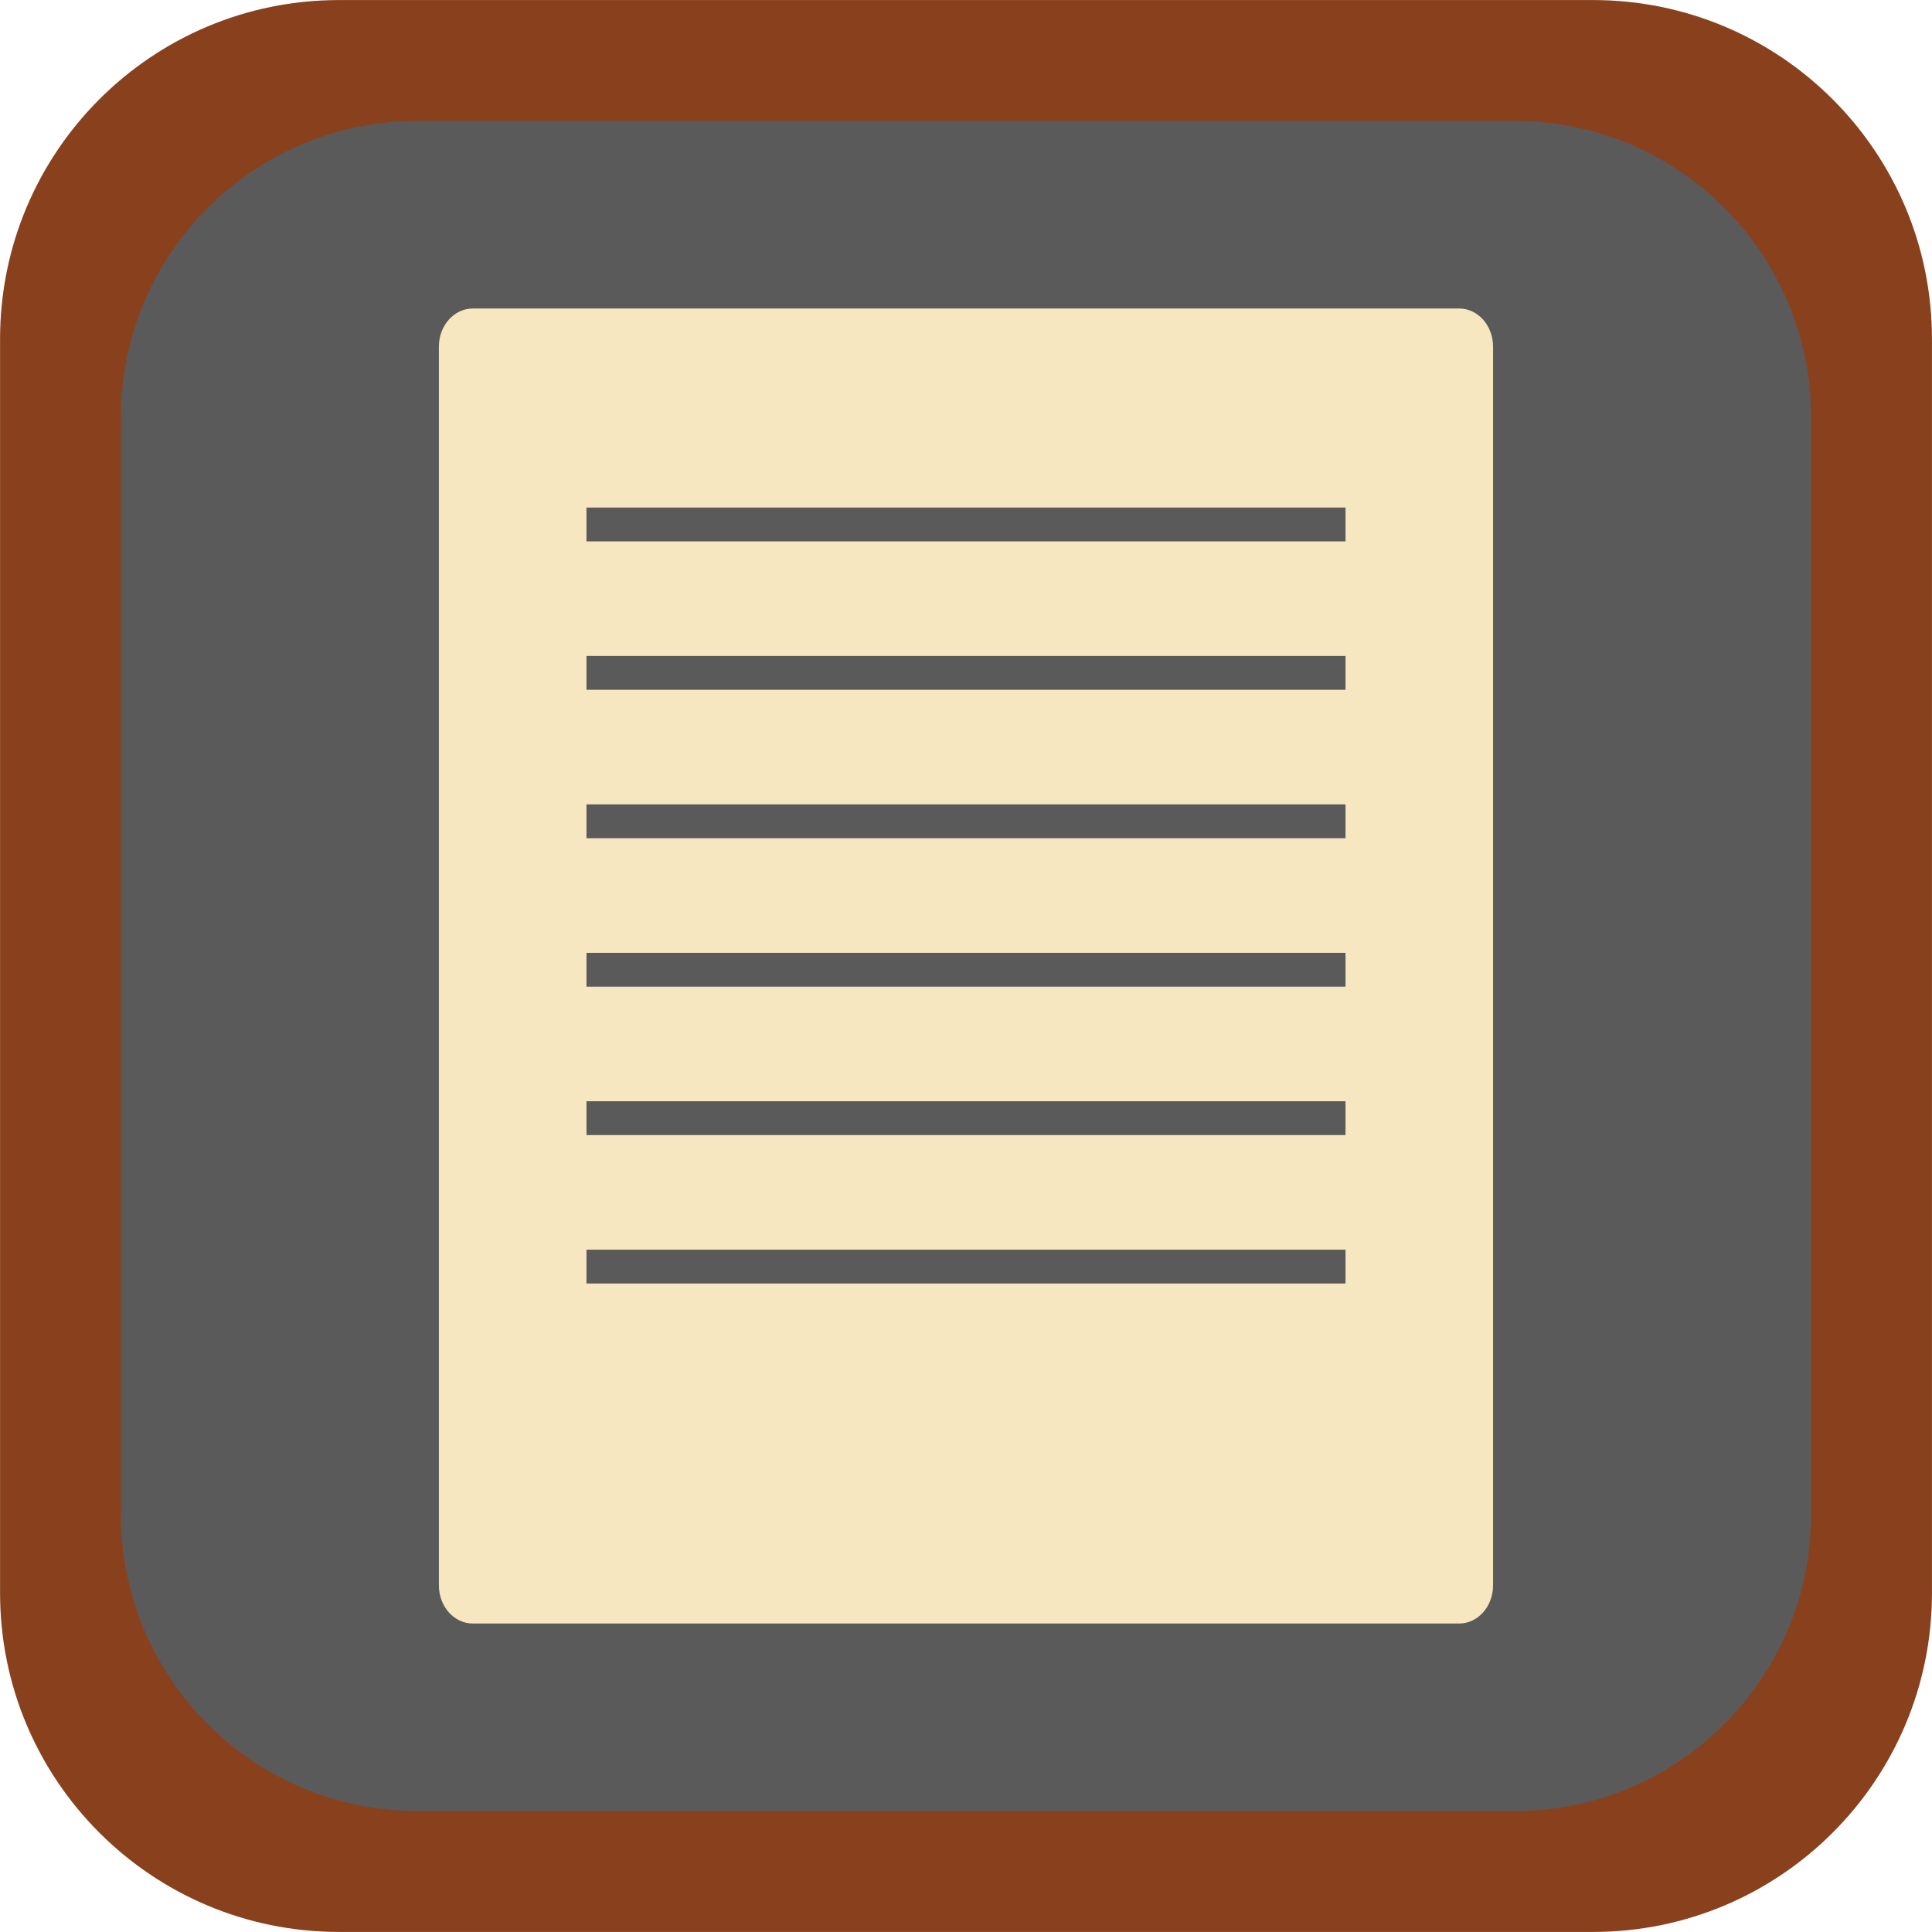
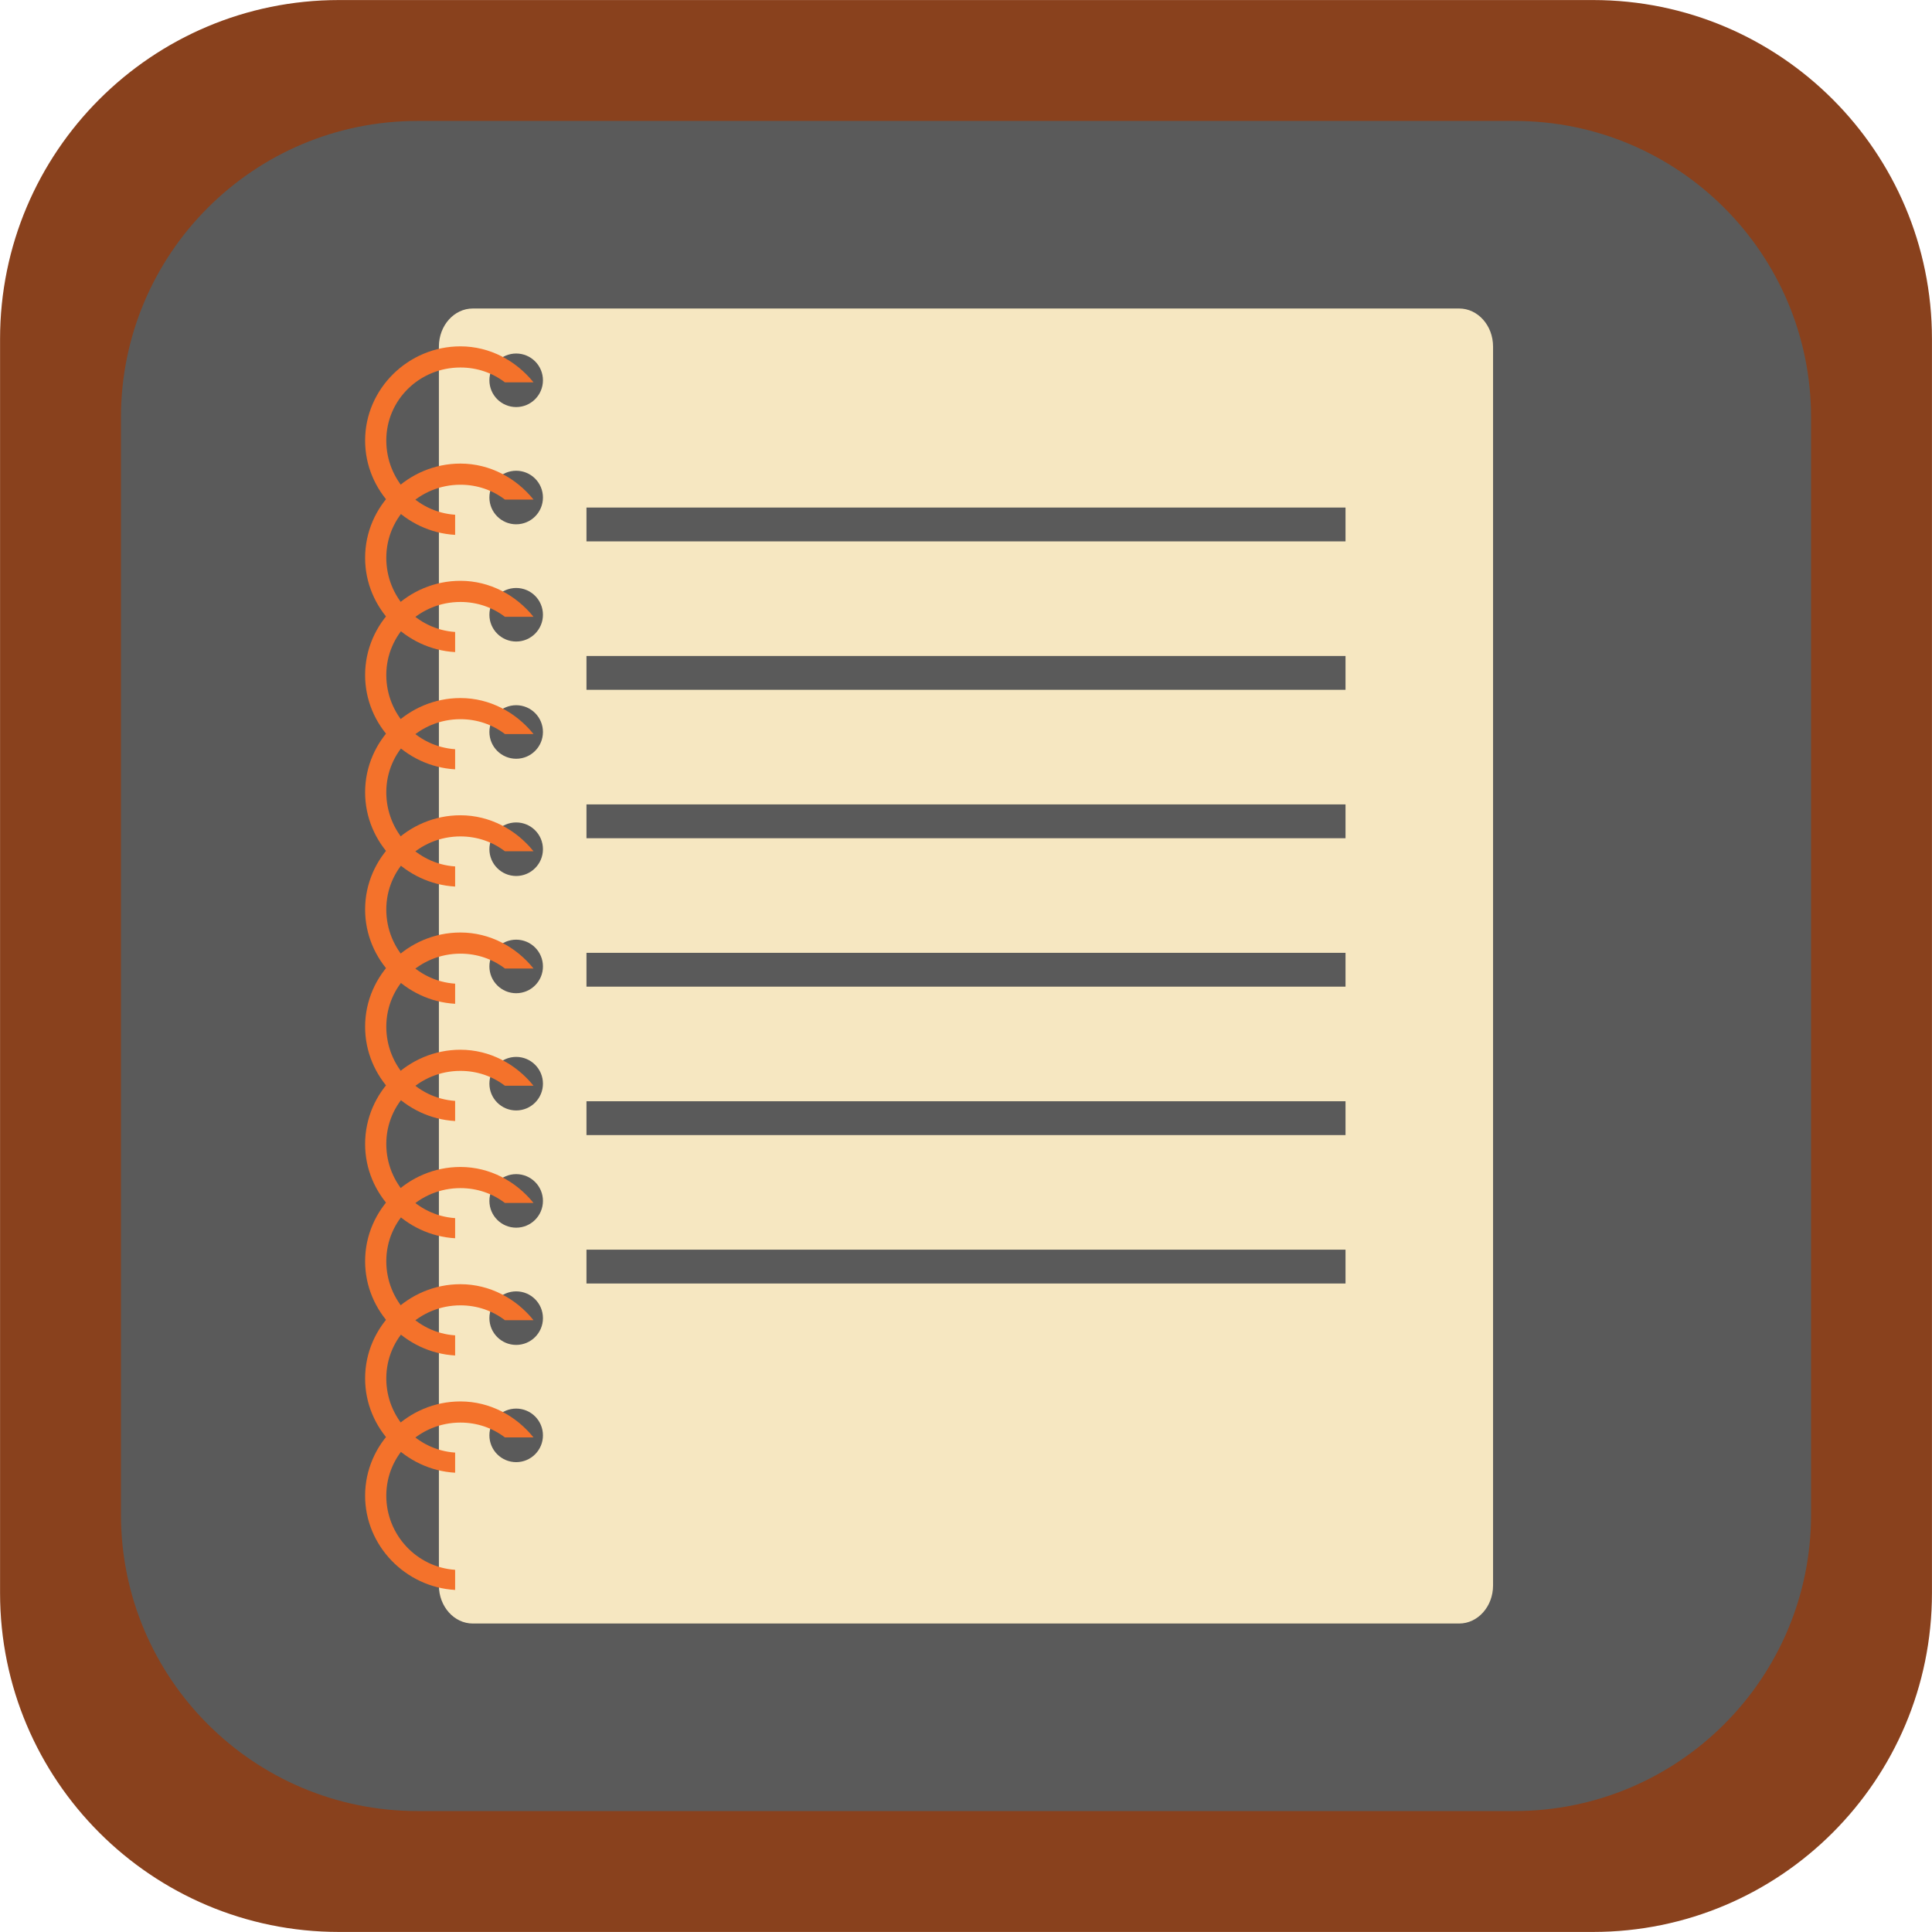
<svg xmlns="http://www.w3.org/2000/svg" width="57" height="57" id="svg5027" version="1.1">
  <defs id="defs5029">
    </defs>
  <g id="layer1" transform="translate(-405.732,-612.4873)">
    <g id="g5274" transform="translate(78.27486,133.0591)">
-       <g style="fill:#89411d;fill-opacity:1" id="g3212-7-5-9" transform="matrix(0.9999469,0,0,0.9999469,-124.2991,263.0791)">
-         <path clip-rule="evenodd" d="m 461.782,216.362 h 37 c 5.523,0 10,4.477 10,10 v 37 c 0,5.523 -4.477,10 -10,10 h -37 c -5.523,0 -10,-4.477 -10,-10 v -37 c 0,-5.523 4.477,-10 10,-10 z" id="path3774-0-3-1-9-4" style="fill:#89411d;fill-opacity:1;fill-rule:evenodd;stroke-width:0.5;stroke-miterlimit:4;stroke-dasharray:none" />
-       </g>
-       <g style="fill:#5a5a5a;fill-opacity:1;stroke:none" id="g3212-7-5-2-8" transform="matrix(0.8748019,0,0,0.8748019,-64.19425,293.7224)">
-         <path clip-rule="evenodd" d="m 461.782,216.362 h 37 c 5.523,0 10,4.477 10,10 v 37 c 0,5.523 -4.477,10 -10,10 h -37 c -5.523,0 -10,-4.477 -10,-10 v -37 c 0,-5.523 4.477,-10 10,-10 z" id="path3774-0-3-1-9-5-8" style="fill:#5a5a5a;fill-opacity:1;fill-rule:evenodd;stroke:none" />
-       </g>
-       <rect ry="1.123" rx="1" y="488.53" x="340.406" height="38.797" width="31.101" id="rect2958" style="fill:#f6e7c1;fill-opacity:1;stroke:none" />
-       <g id="g5326" transform="translate(-63.69496,-9.192389)">
-         <path style="fill:none;stroke:#5a5a5a;stroke-width:0.998px;stroke-linecap:butt;stroke-linejoin:miter;stroke-opacity:1" d="m 408.455,504.094 22.394,0" id="path4906-5" />
-         <path style="fill:none;stroke:#5a5a5a;stroke-width:0.998px;stroke-linecap:butt;stroke-linejoin:miter;stroke-opacity:1" d="m 408.455,508.473 22.394,0" id="path4906-2-4" />
-         <path style="fill:none;stroke:#5a5a5a;stroke-width:0.998px;stroke-linecap:butt;stroke-linejoin:miter;stroke-opacity:1" d="m 408.455,512.852 22.394,0" id="path4906-1-3" />
-         <path style="fill:none;stroke:#5a5a5a;stroke-width:0.998px;stroke-linecap:butt;stroke-linejoin:miter;stroke-opacity:1" d="m 408.455,521.61 22.394,0" id="path4906-8-1" />
-         <path style="fill:none;stroke:#5a5a5a;stroke-width:0.998px;stroke-linecap:butt;stroke-linejoin:miter;stroke-opacity:1" d="m 408.455,525.989 22.394,0" id="path4906-7-2" />
-         <path style="fill:none;stroke:#5a5a5a;stroke-width:0.998px;stroke-linecap:butt;stroke-linejoin:miter;stroke-opacity:1" d="m 408.455,517.231 22.394,0" id="path4906-89-3" />
+       <g transform="translate(9.052867,253.667)" id="g4850">
+         <g transform="translate(-9.052867,-253.667)" id="g5274-3">
+           <g transform="matrix(0.9999469,0,0,0.9999469,-124.2991,263.0791)" id="g3212-7-5-9" style="fill:#89411d;fill-opacity:1">
+             <path style="fill:#89411d;fill-opacity:1;fill-rule:evenodd;stroke-width:0.5;stroke-miterlimit:4;stroke-dasharray:none" id="path3774-0-3-1-9-4" d="m 461.782,216.362 h 37 c 5.523,0 10,4.477 10,10 v 37 c 0,5.523 -4.477,10 -10,10 h -37 c -5.523,0 -10,-4.477 -10,-10 v -37 c 0,-5.523 4.477,-10 10,-10 z" clip-rule="evenodd" />
+           </g>
+           <g transform="matrix(0.8748019,0,0,0.8748019,-64.19425,293.7224)" id="g3212-7-5-2-8" style="fill:#5a5a5a;fill-opacity:1;stroke:none">
+             <path style="fill:#5a5a5a;fill-opacity:1;fill-rule:evenodd;stroke:none" id="path3774-0-3-1-9-5-8" d="m 461.782,216.362 h 37 c 5.523,0 10,4.477 10,10 v 37 c 0,5.523 -4.477,10 -10,10 h -37 c -5.523,0 -10,-4.477 -10,-10 v -37 c 0,-5.523 4.477,-10 10,-10 z" clip-rule="evenodd" />
+           </g>
+           <rect style="fill:#f6e7c1;fill-opacity:1;stroke:none" id="rect2958" width="31.101" height="38.797" x="340.406" y="488.53" rx="1" ry="1.123" />
+           <g transform="translate(-63.69496,-9.192389)" id="g5326">
+             <path id="path4906-5" d="m 408.455,504.094 22.394,0" style="fill:none;stroke:#5a5a5a;stroke-width:0.998px;stroke-linecap:butt;stroke-linejoin:miter;stroke-opacity:1" />
+             <path id="path4906-2-4" d="m 408.455,508.473 22.394,0" style="fill:none;stroke:#5a5a5a;stroke-width:0.998px;stroke-linecap:butt;stroke-linejoin:miter;stroke-opacity:1" />
+             <path id="path4906-1-3" d="m 408.455,512.852 22.394,0" style="fill:none;stroke:#5a5a5a;stroke-width:0.998px;stroke-linecap:butt;stroke-linejoin:miter;stroke-opacity:1" />
+             <path id="path4906-8-1" d="m 408.455,521.61 22.394,0" style="fill:none;stroke:#5a5a5a;stroke-width:0.998px;stroke-linecap:butt;stroke-linejoin:miter;stroke-opacity:1" />
+             <path id="path4906-7-2" d="m 408.455,525.989 22.394,0" style="fill:none;stroke:#5a5a5a;stroke-width:0.998px;stroke-linecap:butt;stroke-linejoin:miter;stroke-opacity:1" />
+             <path id="path4906-89-3" d="m 408.455,517.231 22.394,0" style="fill:none;stroke:#5a5a5a;stroke-width:0.998px;stroke-linecap:butt;stroke-linejoin:miter;stroke-opacity:1" />
+           </g>
+         </g>
+         <g transform="translate(0,-0.4003029)" id="g4793">
+           <g id="g4657" transform="translate(0.4689695,0)">
+             <path transform="translate(-19.02491,188.9642)" d="m 352.979,48.417 c 0,0.436 -0.354,0.79 -0.79,0.79 -0.436,0 -0.79,-0.354 -0.79,-0.79 0,-0.436 0.354,-0.79 0.79,-0.79 0.436,0 0.79,0.354 0.79,0.79 z" id="path4630" style="fill:#5a5a5a;fill-opacity:1;stroke:none" />
+             <path id="path3833" transform="translate(-18.79289,189.1299)" d="m 350.312,47.25 c -1.535,0 -2.812,1.247 -2.812,2.781 0,1.481 1.196,2.698 2.656,2.781 l 0,-0.594 c -1.135,-0.076 -2.031,-1.033 -2.031,-2.188 0,-1.205 0.983,-2.156 2.188,-2.156 0.495,0 0.948,0.161 1.312,0.438 l 0.844,0 C 351.958,47.679 351.187,47.25 350.312,47.25 z" style="font-size:medium;font-style:normal;font-variant:normal;font-weight:normal;font-stretch:normal;text-indent:0;text-align:start;text-decoration:none;line-height:normal;letter-spacing:normal;word-spacing:normal;text-transform:none;direction:ltr;block-progression:tb;writing-mode:lr-tb;text-anchor:start;color:#000000;fill:#f4722b;fill-opacity:1;stroke:none;stroke-width:2;marker:none;visibility:visible;display:inline;overflow:visible;enable-background:accumulate;font-family:Bitstream Vera Sans;-inkscape-font-specification:Bitstream Vera Sans" />
+           </g>
+           <g transform="translate(0.4689695,3.458659)" id="g4657-7">
+             <path transform="translate(-19.02491,188.9642)" d="m 352.979,48.417 c 0,0.436 -0.354,0.79 -0.79,0.79 -0.436,0 -0.79,-0.354 -0.79,-0.79 0,-0.436 0.354,-0.79 0.79,-0.79 0.436,0 0.79,0.354 0.79,0.79 z" id="path4630-4" style="fill:#5a5a5a;fill-opacity:1;stroke:none" />
+             <path id="path3833-0" transform="translate(-18.79289,189.1299)" d="m 350.312,47.25 c -1.535,0 -2.812,1.247 -2.812,2.781 0,1.481 1.196,2.698 2.656,2.781 l 0,-0.594 c -1.135,-0.076 -2.031,-1.033 -2.031,-2.188 0,-1.205 0.983,-2.156 2.188,-2.156 0.495,0 0.948,0.161 1.312,0.438 l 0.844,0 C 351.958,47.679 351.187,47.25 350.312,47.25 z" style="font-size:medium;font-style:normal;font-variant:normal;font-weight:normal;font-stretch:normal;text-indent:0;text-align:start;text-decoration:none;line-height:normal;letter-spacing:normal;word-spacing:normal;text-transform:none;direction:ltr;block-progression:tb;writing-mode:lr-tb;text-anchor:start;color:#000000;fill:#f4722b;fill-opacity:1;stroke:none;stroke-width:2;marker:none;visibility:visible;display:inline;overflow:visible;enable-background:accumulate;font-family:Bitstream Vera Sans;-inkscape-font-specification:Bitstream Vera Sans" />
+           </g>
+           <g transform="translate(0.4689695,6.917373)" id="g4657-4">
+             <path transform="translate(-19.02491,188.9642)" d="m 352.979,48.417 c 0,0.436 -0.354,0.79 -0.79,0.79 -0.436,0 -0.79,-0.354 -0.79,-0.79 0,-0.436 0.354,-0.79 0.79,-0.79 0.436,0 0.79,0.354 0.79,0.79 z" id="path4630-8" style="fill:#5a5a5a;fill-opacity:1;stroke:none" />
+             <path id="path3833-8" transform="translate(-18.79289,189.1299)" d="m 350.312,47.25 c -1.535,0 -2.812,1.247 -2.812,2.781 0,1.481 1.196,2.698 2.656,2.781 l 0,-0.594 c -1.135,-0.076 -2.031,-1.033 -2.031,-2.188 0,-1.205 0.983,-2.156 2.188,-2.156 0.495,0 0.948,0.161 1.312,0.438 l 0.844,0 C 351.958,47.679 351.187,47.25 350.312,47.25 z" style="font-size:medium;font-style:normal;font-variant:normal;font-weight:normal;font-stretch:normal;text-indent:0;text-align:start;text-decoration:none;line-height:normal;letter-spacing:normal;word-spacing:normal;text-transform:none;direction:ltr;block-progression:tb;writing-mode:lr-tb;text-anchor:start;color:#000000;fill:#f4722b;fill-opacity:1;stroke:none;stroke-width:2;marker:none;visibility:visible;display:inline;overflow:visible;enable-background:accumulate;font-family:Bitstream Vera Sans;-inkscape-font-specification:Bitstream Vera Sans" />
+           </g>
+           <g transform="translate(0.4689695,10.37604)" id="g4657-45">
+             <path transform="translate(-19.02491,188.9642)" d="m 352.979,48.417 c 0,0.436 -0.354,0.79 -0.79,0.79 -0.436,0 -0.79,-0.354 -0.79,-0.79 0,-0.436 0.354,-0.79 0.79,-0.79 0.436,0 0.79,0.354 0.79,0.79 z" id="path4630-5" style="fill:#5a5a5a;fill-opacity:1;stroke:none" />
+             <path id="path3833-1" transform="translate(-18.79289,189.1299)" d="m 350.312,47.25 c -1.535,0 -2.812,1.247 -2.812,2.781 0,1.481 1.196,2.698 2.656,2.781 l 0,-0.594 c -1.135,-0.076 -2.031,-1.033 -2.031,-2.188 0,-1.205 0.983,-2.156 2.188,-2.156 0.495,0 0.948,0.161 1.312,0.438 l 0.844,0 C 351.958,47.679 351.187,47.25 350.312,47.25 z" style="font-size:medium;font-style:normal;font-variant:normal;font-weight:normal;font-stretch:normal;text-indent:0;text-align:start;text-decoration:none;line-height:normal;letter-spacing:normal;word-spacing:normal;text-transform:none;direction:ltr;block-progression:tb;writing-mode:lr-tb;text-anchor:start;color:#000000;fill:#f4722b;fill-opacity:1;stroke:none;stroke-width:2;marker:none;visibility:visible;display:inline;overflow:visible;enable-background:accumulate;font-family:Bitstream Vera Sans;-inkscape-font-specification:Bitstream Vera Sans" />
+           </g>
+           <g transform="translate(0.4689695,13.83471)" id="g4657-1">
+             <path transform="translate(-19.02491,188.9642)" d="m 352.979,48.417 c 0,0.436 -0.354,0.79 -0.79,0.79 -0.436,0 -0.79,-0.354 -0.79,-0.79 0,-0.436 0.354,-0.79 0.79,-0.79 0.436,0 0.79,0.354 0.79,0.79 z" id="path4630-1" style="fill:#5a5a5a;fill-opacity:1;stroke:none" />
+             <path id="path3833-5" transform="translate(-18.79289,189.1299)" d="m 350.312,47.25 c -1.535,0 -2.812,1.247 -2.812,2.781 0,1.481 1.196,2.698 2.656,2.781 l 0,-0.594 c -1.135,-0.076 -2.031,-1.033 -2.031,-2.188 0,-1.205 0.983,-2.156 2.188,-2.156 0.495,0 0.948,0.161 1.312,0.438 l 0.844,0 C 351.958,47.679 351.187,47.25 350.312,47.25 z" style="font-size:medium;font-style:normal;font-variant:normal;font-weight:normal;font-stretch:normal;text-indent:0;text-align:start;text-decoration:none;line-height:normal;letter-spacing:normal;word-spacing:normal;text-transform:none;direction:ltr;block-progression:tb;writing-mode:lr-tb;text-anchor:start;color:#000000;fill:#f4722b;fill-opacity:1;stroke:none;stroke-width:2;marker:none;visibility:visible;display:inline;overflow:visible;enable-background:accumulate;font-family:Bitstream Vera Sans;-inkscape-font-specification:Bitstream Vera Sans" />
+           </g>
+           <g transform="translate(0.4689695,17.29339)" id="g4657-6">
+             <path transform="translate(-19.02491,188.9642)" d="m 352.979,48.417 c 0,0.436 -0.354,0.79 -0.79,0.79 -0.436,0 -0.79,-0.354 -0.79,-0.79 0,-0.436 0.354,-0.79 0.79,-0.79 0.436,0 0.79,0.354 0.79,0.79 z" id="path4630-14" style="fill:#5a5a5a;fill-opacity:1;stroke:none" />
+             <path id="path3833-2" transform="translate(-18.79289,189.1299)" d="m 350.312,47.25 c -1.535,0 -2.812,1.247 -2.812,2.781 0,1.481 1.196,2.698 2.656,2.781 l 0,-0.594 c -1.135,-0.076 -2.031,-1.033 -2.031,-2.188 0,-1.205 0.983,-2.156 2.188,-2.156 0.495,0 0.948,0.161 1.312,0.438 l 0.844,0 C 351.958,47.679 351.187,47.25 350.312,47.25 z" style="font-size:medium;font-style:normal;font-variant:normal;font-weight:normal;font-stretch:normal;text-indent:0;text-align:start;text-decoration:none;line-height:normal;letter-spacing:normal;word-spacing:normal;text-transform:none;direction:ltr;block-progression:tb;writing-mode:lr-tb;text-anchor:start;color:#000000;fill:#f4722b;fill-opacity:1;stroke:none;stroke-width:2;marker:none;visibility:visible;display:inline;overflow:visible;enable-background:accumulate;font-family:Bitstream Vera Sans;-inkscape-font-specification:Bitstream Vera Sans" />
+           </g>
+           <g transform="translate(0.4689695,20.75209)" id="g4657-2">
+             <path transform="translate(-19.02491,188.9642)" d="m 352.979,48.417 c 0,0.436 -0.354,0.79 -0.79,0.79 -0.436,0 -0.79,-0.354 -0.79,-0.79 0,-0.436 0.354,-0.79 0.79,-0.79 0.436,0 0.79,0.354 0.79,0.79 z" id="path4630-2" style="fill:#5a5a5a;fill-opacity:1;stroke:none" />
+             <path id="path3833-16" transform="translate(-18.79289,189.1299)" d="m 350.312,47.25 c -1.535,0 -2.812,1.247 -2.812,2.781 0,1.481 1.196,2.698 2.656,2.781 l 0,-0.594 c -1.135,-0.076 -2.031,-1.033 -2.031,-2.188 0,-1.205 0.983,-2.156 2.188,-2.156 0.495,0 0.948,0.161 1.312,0.438 l 0.844,0 C 351.958,47.679 351.187,47.25 350.312,47.25 z" style="font-size:medium;font-style:normal;font-variant:normal;font-weight:normal;font-stretch:normal;text-indent:0;text-align:start;text-decoration:none;line-height:normal;letter-spacing:normal;word-spacing:normal;text-transform:none;direction:ltr;block-progression:tb;writing-mode:lr-tb;text-anchor:start;color:#000000;fill:#f4722b;fill-opacity:1;stroke:none;stroke-width:2;marker:none;visibility:visible;display:inline;overflow:visible;enable-background:accumulate;font-family:Bitstream Vera Sans;-inkscape-font-specification:Bitstream Vera Sans" />
+           </g>
+           <g transform="translate(0.4689695,24.21076)" id="g4657-5">
+             <path transform="translate(-19.02491,188.9642)" d="m 352.979,48.417 c 0,0.436 -0.354,0.79 -0.79,0.79 -0.436,0 -0.79,-0.354 -0.79,-0.79 0,-0.436 0.354,-0.79 0.79,-0.79 0.436,0 0.79,0.354 0.79,0.79 z" id="path4630-7" style="fill:#5a5a5a;fill-opacity:1;stroke:none" />
+             <path id="path3833-6" transform="translate(-18.79289,189.1299)" d="m 350.312,47.25 c -1.535,0 -2.812,1.247 -2.812,2.781 0,1.481 1.196,2.698 2.656,2.781 l 0,-0.594 c -1.135,-0.076 -2.031,-1.033 -2.031,-2.188 0,-1.205 0.983,-2.156 2.188,-2.156 0.495,0 0.948,0.161 1.312,0.438 l 0.844,0 C 351.958,47.679 351.187,47.25 350.312,47.25 z" style="font-size:medium;font-style:normal;font-variant:normal;font-weight:normal;font-stretch:normal;text-indent:0;text-align:start;text-decoration:none;line-height:normal;letter-spacing:normal;word-spacing:normal;text-transform:none;direction:ltr;block-progression:tb;writing-mode:lr-tb;text-anchor:start;color:#000000;fill:#f4722b;fill-opacity:1;stroke:none;stroke-width:2;marker:none;visibility:visible;display:inline;overflow:visible;enable-background:accumulate;font-family:Bitstream Vera Sans;-inkscape-font-specification:Bitstream Vera Sans" />
+           </g>
+           <g transform="translate(0.4689695,27.66944)" id="g4657-8">
+             <path transform="translate(-19.02491,188.9642)" d="m 352.979,48.417 c 0,0.436 -0.354,0.79 -0.79,0.79 -0.436,0 -0.79,-0.354 -0.79,-0.79 0,-0.436 0.354,-0.79 0.79,-0.79 0.436,0 0.79,0.354 0.79,0.79 z" id="path4630-9" style="fill:#5a5a5a;fill-opacity:1;stroke:none" />
+             <path id="path3833-27" transform="translate(-18.79289,189.1299)" d="m 350.312,47.25 c -1.535,0 -2.812,1.247 -2.812,2.781 0,1.481 1.196,2.698 2.656,2.781 l 0,-0.594 c -1.135,-0.076 -2.031,-1.033 -2.031,-2.188 0,-1.205 0.983,-2.156 2.188,-2.156 0.495,0 0.948,0.161 1.312,0.438 l 0.844,0 C 351.958,47.679 351.187,47.25 350.312,47.25 z" style="font-size:medium;font-style:normal;font-variant:normal;font-weight:normal;font-stretch:normal;text-indent:0;text-align:start;text-decoration:none;line-height:normal;letter-spacing:normal;word-spacing:normal;text-transform:none;direction:ltr;block-progression:tb;writing-mode:lr-tb;text-anchor:start;color:#000000;fill:#f4722b;fill-opacity:1;stroke:none;stroke-width:2;marker:none;visibility:visible;display:inline;overflow:visible;enable-background:accumulate;font-family:Bitstream Vera Sans;-inkscape-font-specification:Bitstream Vera Sans" />
+           </g>
+           <g transform="translate(0.4689695,31.12813)" id="g4657-43">
+             <path transform="translate(-19.02491,188.9642)" d="m 352.979,48.417 c 0,0.436 -0.354,0.79 -0.79,0.79 -0.436,0 -0.79,-0.354 -0.79,-0.79 0,-0.436 0.354,-0.79 0.79,-0.79 0.436,0 0.79,0.354 0.79,0.79 z" id="path4630-12" style="fill:#5a5a5a;fill-opacity:1;stroke:none" />
+             <path id="path3833-3" transform="translate(-18.79289,189.1299)" d="m 350.312,47.25 c -1.535,0 -2.812,1.247 -2.812,2.781 0,1.481 1.196,2.698 2.656,2.781 l 0,-0.594 c -1.135,-0.076 -2.031,-1.033 -2.031,-2.188 0,-1.205 0.983,-2.156 2.188,-2.156 0.495,0 0.948,0.161 1.312,0.438 l 0.844,0 C 351.958,47.679 351.187,47.25 350.312,47.25 z" style="font-size:medium;font-style:normal;font-variant:normal;font-weight:normal;font-stretch:normal;text-indent:0;text-align:start;text-decoration:none;line-height:normal;letter-spacing:normal;word-spacing:normal;text-transform:none;direction:ltr;block-progression:tb;writing-mode:lr-tb;text-anchor:start;color:#000000;fill:#f4722b;fill-opacity:1;stroke:none;stroke-width:2;marker:none;visibility:visible;display:inline;overflow:visible;enable-background:accumulate;font-family:Bitstream Vera Sans;-inkscape-font-specification:Bitstream Vera Sans" />
+           </g>
+         </g>
      </g>
    </g>
  </g>
</svg>
